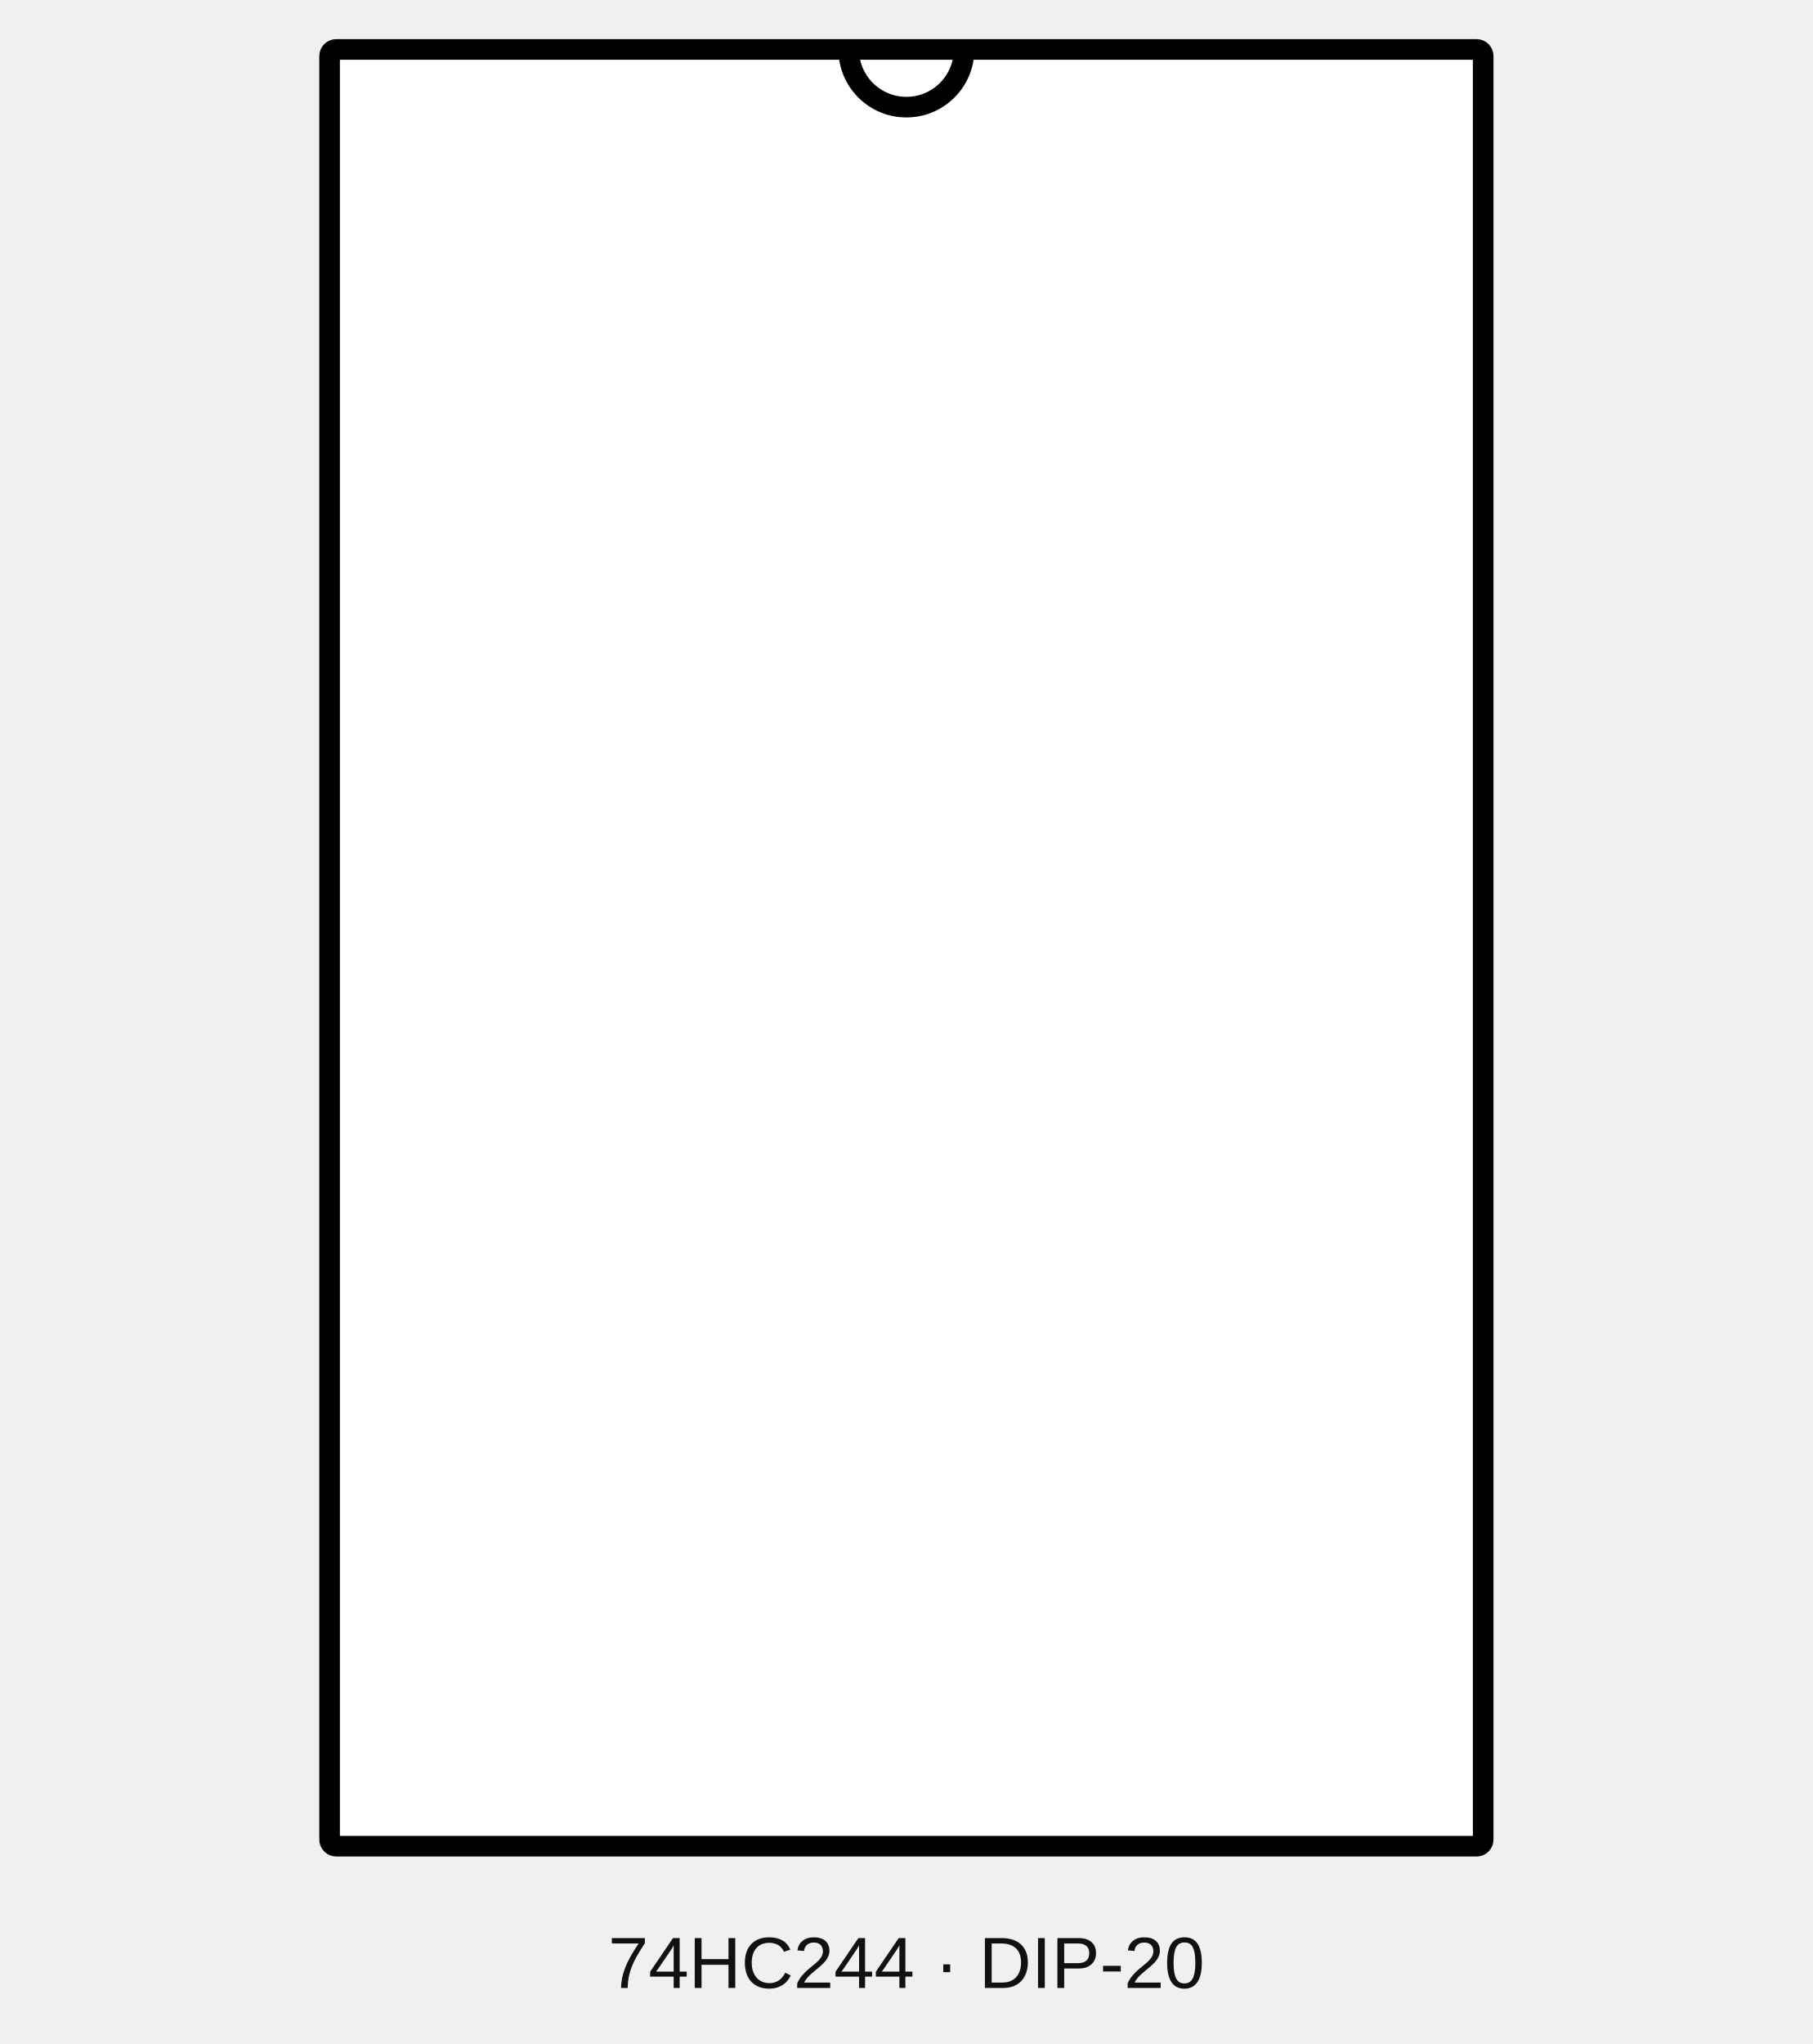
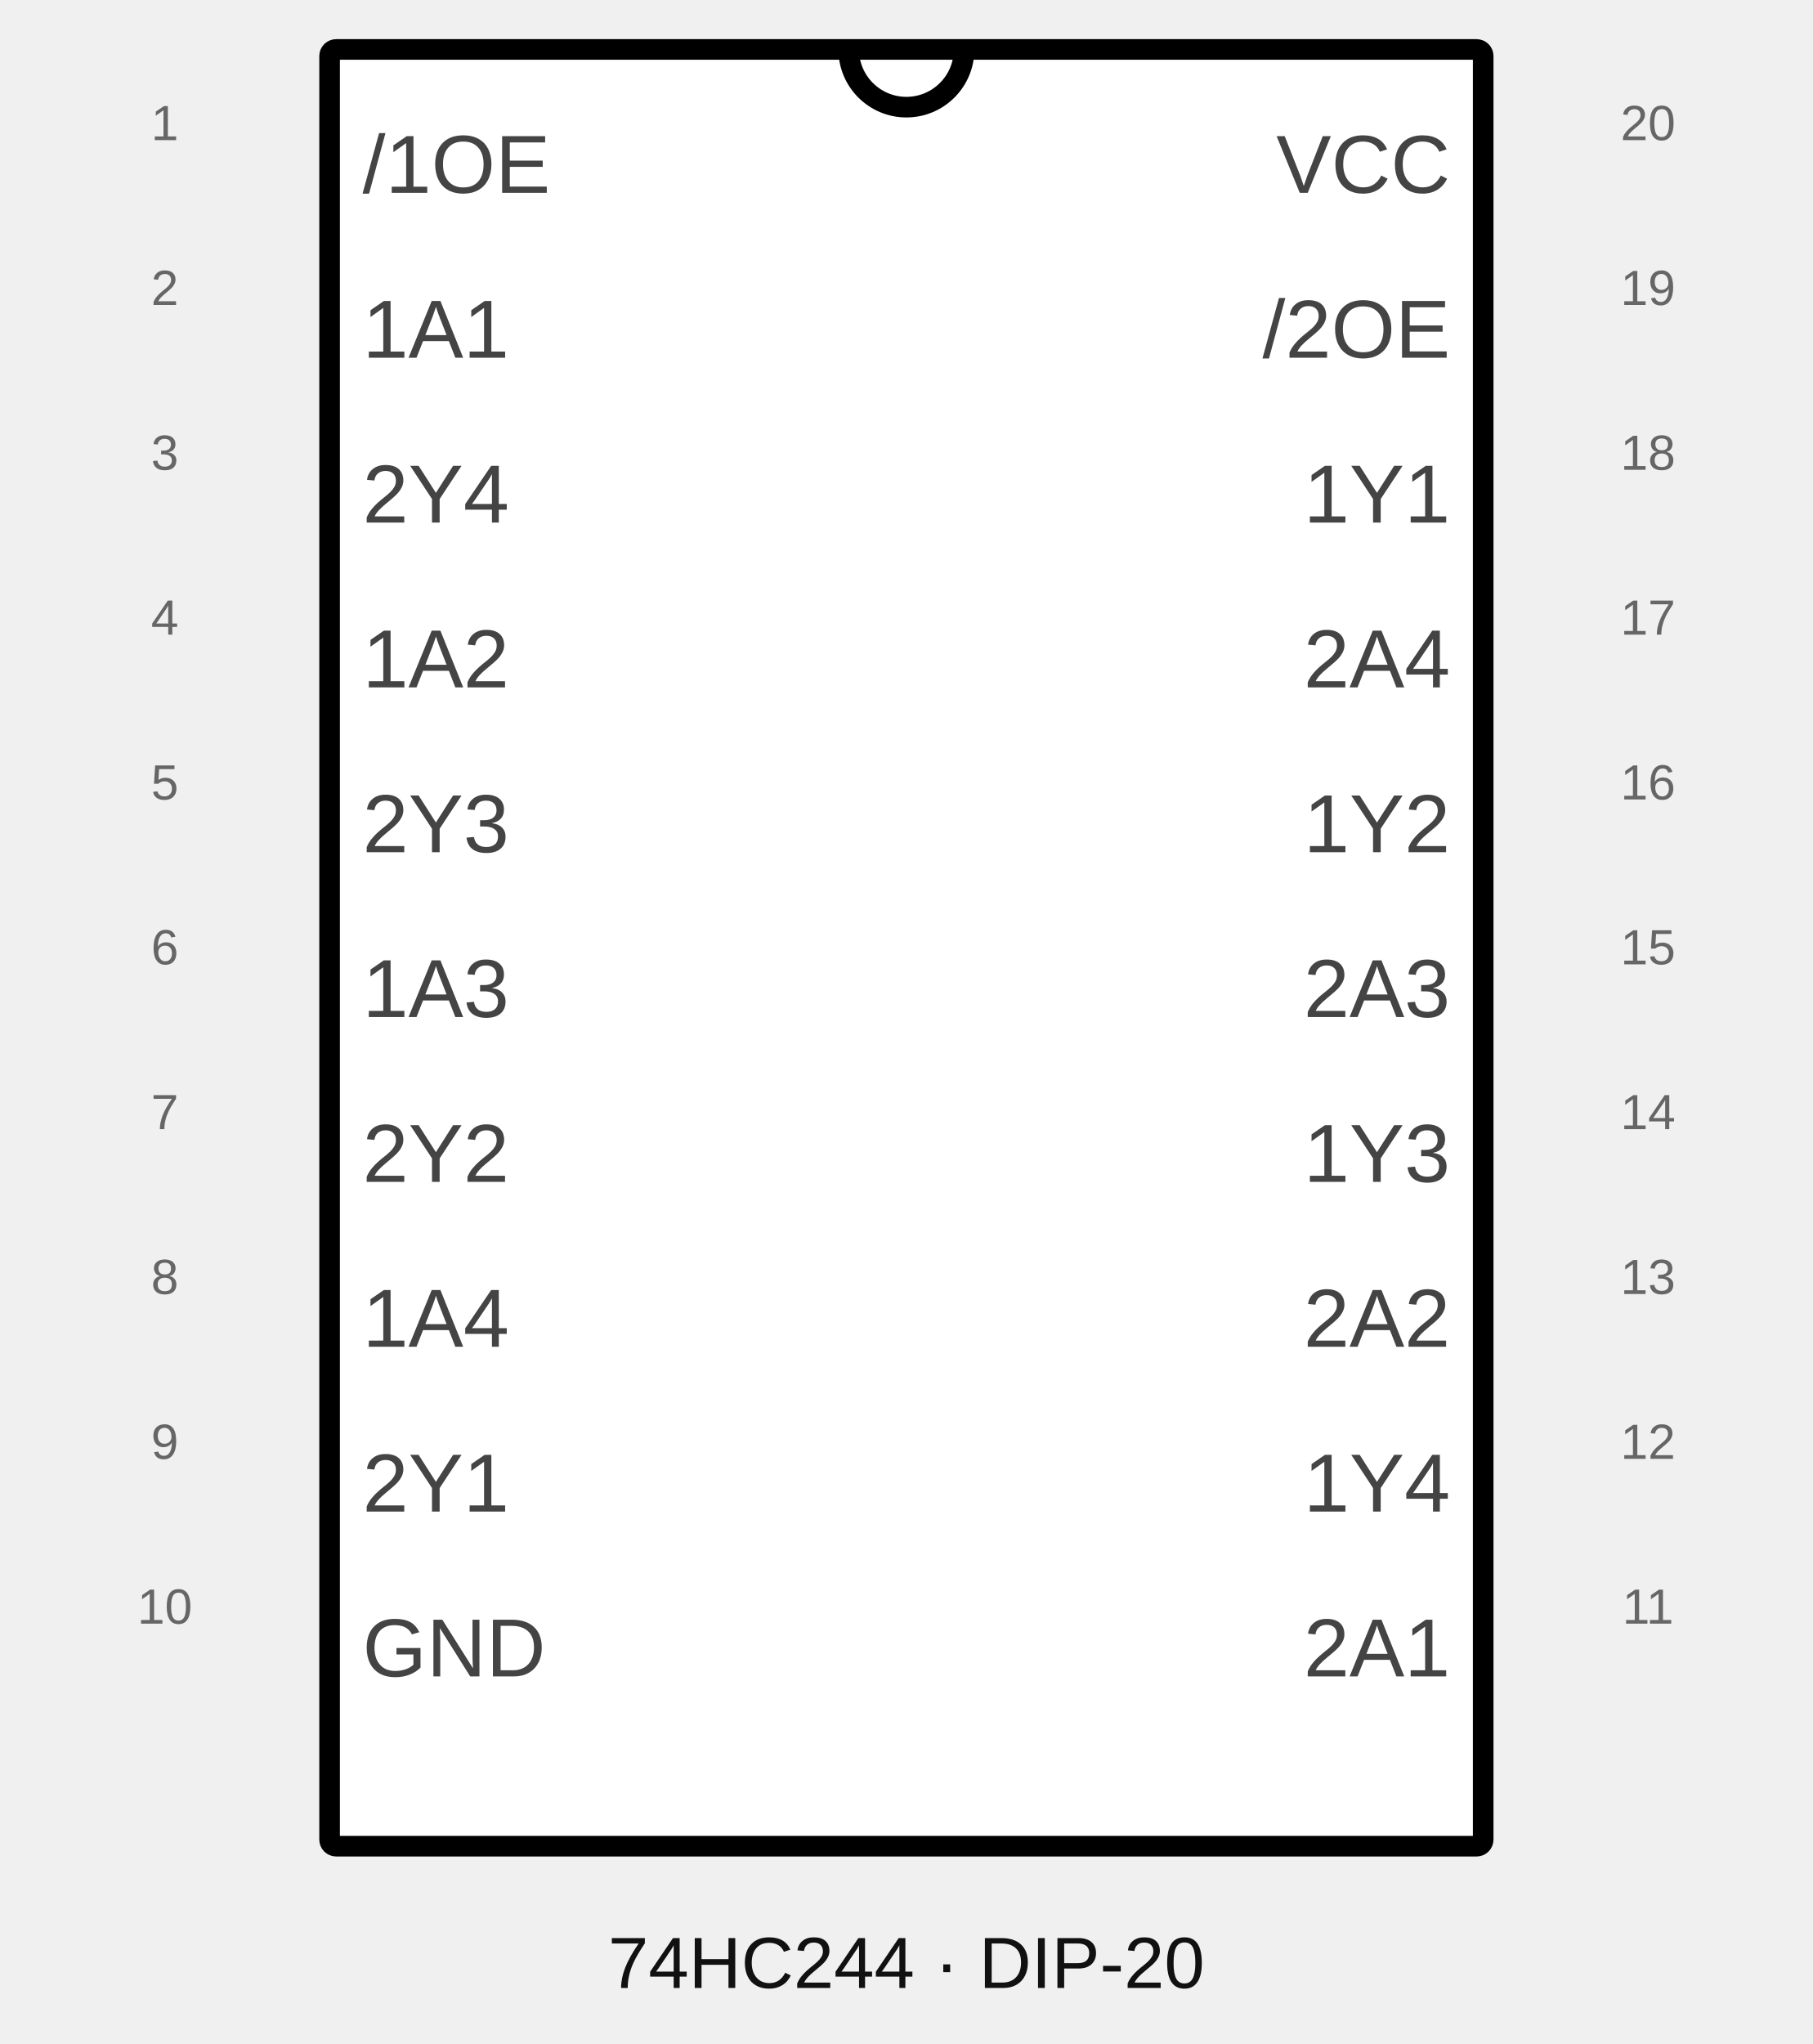
<svg xmlns="http://www.w3.org/2000/svg" viewBox="0 0 1100 1240" role="img" aria-labelledby="title desc">
  <style>.body{fill:#fff;stroke:#000;stroke-width:12.5}.lead{stroke:#787878;stroke-width:9.72;stroke-linecap:round}.pin{fill:none;stroke:none}.name{font:50px "Droid Sans",Arial,sans-serif;fill:#444}.number{font:30px "Droid Sans",Arial,sans-serif;fill:#666}.title{font:44px "Droid Sans",Arial,sans-serif;fill:#111}</style>
  <text class="title" x="550" y="1206" text-anchor="middle">74HC244 · DIP-20</text>
  <rect class="body" x="200" y="30" width="700" height="1090" rx="4" />
  <path d="M515.0 30a35 35 0 0 0 70 0" fill="none" stroke="#000" stroke-width="12.5" />
+   <rect class="pin" id="connector0pin" data-pin-number="1" data-pin-name="/1OE" data-direction="input" x="5" y="95" width="195" height="10" />
+   <text class="name" x="220" y="117" text-anchor="start">/1OE</text>
+   <text class="number" x="100" y="85" text-anchor="middle">1</text>
+   <rect class="pin" id="connector1pin" data-pin-number="2" data-pin-name="1A1" data-direction="input" x="5" y="195" width="195" height="10" />
+   <text class="name" x="220" y="217" text-anchor="start">1A1</text>
+   <text class="number" x="100" y="185" text-anchor="middle">2</text>
+   <rect class="pin" id="connector2pin" data-pin-number="3" data-pin-name="2Y4" data-direction="output" x="5" y="295" width="195" height="10" />
+   <text class="name" x="220" y="317" text-anchor="start">2Y4</text>
+   <text class="number" x="100" y="285" text-anchor="middle">3</text>
+   <rect class="pin" id="connector3pin" data-pin-number="4" data-pin-name="1A2" data-direction="input" x="5" y="395" width="195" height="10" />
+   <text class="name" x="220" y="417" text-anchor="start">1A2</text>
+   <text class="number" x="100" y="385" text-anchor="middle">4</text>
+   <rect class="pin" id="connector4pin" data-pin-number="5" data-pin-name="2Y3" data-direction="output" x="5" y="495" width="195" height="10" />
+   <text class="name" x="220" y="517" text-anchor="start">2Y3</text>
+   <text class="number" x="100" y="485" text-anchor="middle">5</text>
+   <rect class="pin" id="connector5pin" data-pin-number="6" data-pin-name="1A3" data-direction="input" x="5" y="595" width="195" height="10" />
+   <text class="name" x="220" y="617" text-anchor="start">1A3</text>
+   <text class="number" x="100" y="585" text-anchor="middle">6</text>
+   <rect class="pin" id="connector6pin" data-pin-number="7" data-pin-name="2Y2" data-direction="output" x="5" y="695" width="195" height="10" />
+   <text class="name" x="220" y="717" text-anchor="start">2Y2</text>
+   <text class="number" x="100" y="685" text-anchor="middle">7</text>
+   <rect class="pin" id="connector7pin" data-pin-number="8" data-pin-name="1A4" data-direction="input" x="5" y="795" width="195" height="10" />
+   <text class="name" x="220" y="817" text-anchor="start">1A4</text>
+   <text class="number" x="100" y="785" text-anchor="middle">8</text>
+   <rect class="pin" id="connector8pin" data-pin-number="9" data-pin-name="2Y1" data-direction="output" x="5" y="895" width="195" height="10" />
+   <text class="name" x="220" y="917" text-anchor="start">2Y1</text>
+   <text class="number" x="100" y="885" text-anchor="middle">9</text>
+   <rect class="pin" id="connector9pin" data-pin-number="10" data-pin-name="GND" data-direction="power" x="5" y="995" width="195" height="10" />
+   <text class="name" x="220" y="1017" text-anchor="start">GND</text>
+   <text class="number" x="100" y="985" text-anchor="middle">10</text>
+   <rect class="pin" id="connector10pin" data-pin-number="11" data-pin-name="2A1" data-direction="input" x="900" y="995" width="195" height="10" />
+   <text class="name" x="880" y="1017" text-anchor="end">2A1</text>
+   <text class="number" x="1000" y="985" text-anchor="middle">11</text>
+   <rect class="pin" id="connector11pin" data-pin-number="12" data-pin-name="1Y4" data-direction="output" x="900" y="895" width="195" height="10" />
+   <text class="name" x="880" y="917" text-anchor="end">1Y4</text>
+   <text class="number" x="1000" y="885" text-anchor="middle">12</text>
+   <rect class="pin" id="connector12pin" data-pin-number="13" data-pin-name="2A2" data-direction="input" x="900" y="795" width="195" height="10" />
+   <text class="name" x="880" y="817" text-anchor="end">2A2</text>
+   <text class="number" x="1000" y="785" text-anchor="middle">13</text>
+   <rect class="pin" id="connector13pin" data-pin-number="14" data-pin-name="1Y3" data-direction="output" x="900" y="695" width="195" height="10" />
+   <text class="name" x="880" y="717" text-anchor="end">1Y3</text>
+   <text class="number" x="1000" y="685" text-anchor="middle">14</text>
+   <rect class="pin" id="connector14pin" data-pin-number="15" data-pin-name="2A3" data-direction="input" x="900" y="595" width="195" height="10" />
+   <text class="name" x="880" y="617" text-anchor="end">2A3</text>
+   <text class="number" x="1000" y="585" text-anchor="middle">15</text>
+   <rect class="pin" id="connector15pin" data-pin-number="16" data-pin-name="1Y2" data-direction="output" x="900" y="495" width="195" height="10" />
+   <text class="name" x="880" y="517" text-anchor="end">1Y2</text>
+   <text class="number" x="1000" y="485" text-anchor="middle">16</text>
+   <rect class="pin" id="connector16pin" data-pin-number="17" data-pin-name="2A4" data-direction="input" x="900" y="395" width="195" height="10" />
+   <text class="name" x="880" y="417" text-anchor="end">2A4</text>
+   <text class="number" x="1000" y="385" text-anchor="middle">17</text>
+   <rect class="pin" id="connector17pin" data-pin-number="18" data-pin-name="1Y1" data-direction="output" x="900" y="295" width="195" height="10" />
+   <text class="name" x="880" y="317" text-anchor="end">1Y1</text>
+   <text class="number" x="1000" y="285" text-anchor="middle">18</text>
+   <rect class="pin" id="connector18pin" data-pin-number="19" data-pin-name="/2OE" data-direction="input" x="900" y="195" width="195" height="10" />
+   <text class="name" x="880" y="217" text-anchor="end">/2OE</text>
+   <text class="number" x="1000" y="185" text-anchor="middle">19</text>
+   <rect class="pin" id="connector19pin" data-pin-number="20" data-pin-name="VCC" data-direction="power" x="900" y="95" width="195" height="10" />
+   <text class="name" x="880" y="117" text-anchor="end">VCC</text>
+   <text class="number" x="1000" y="85" text-anchor="middle">20</text>
</svg>
